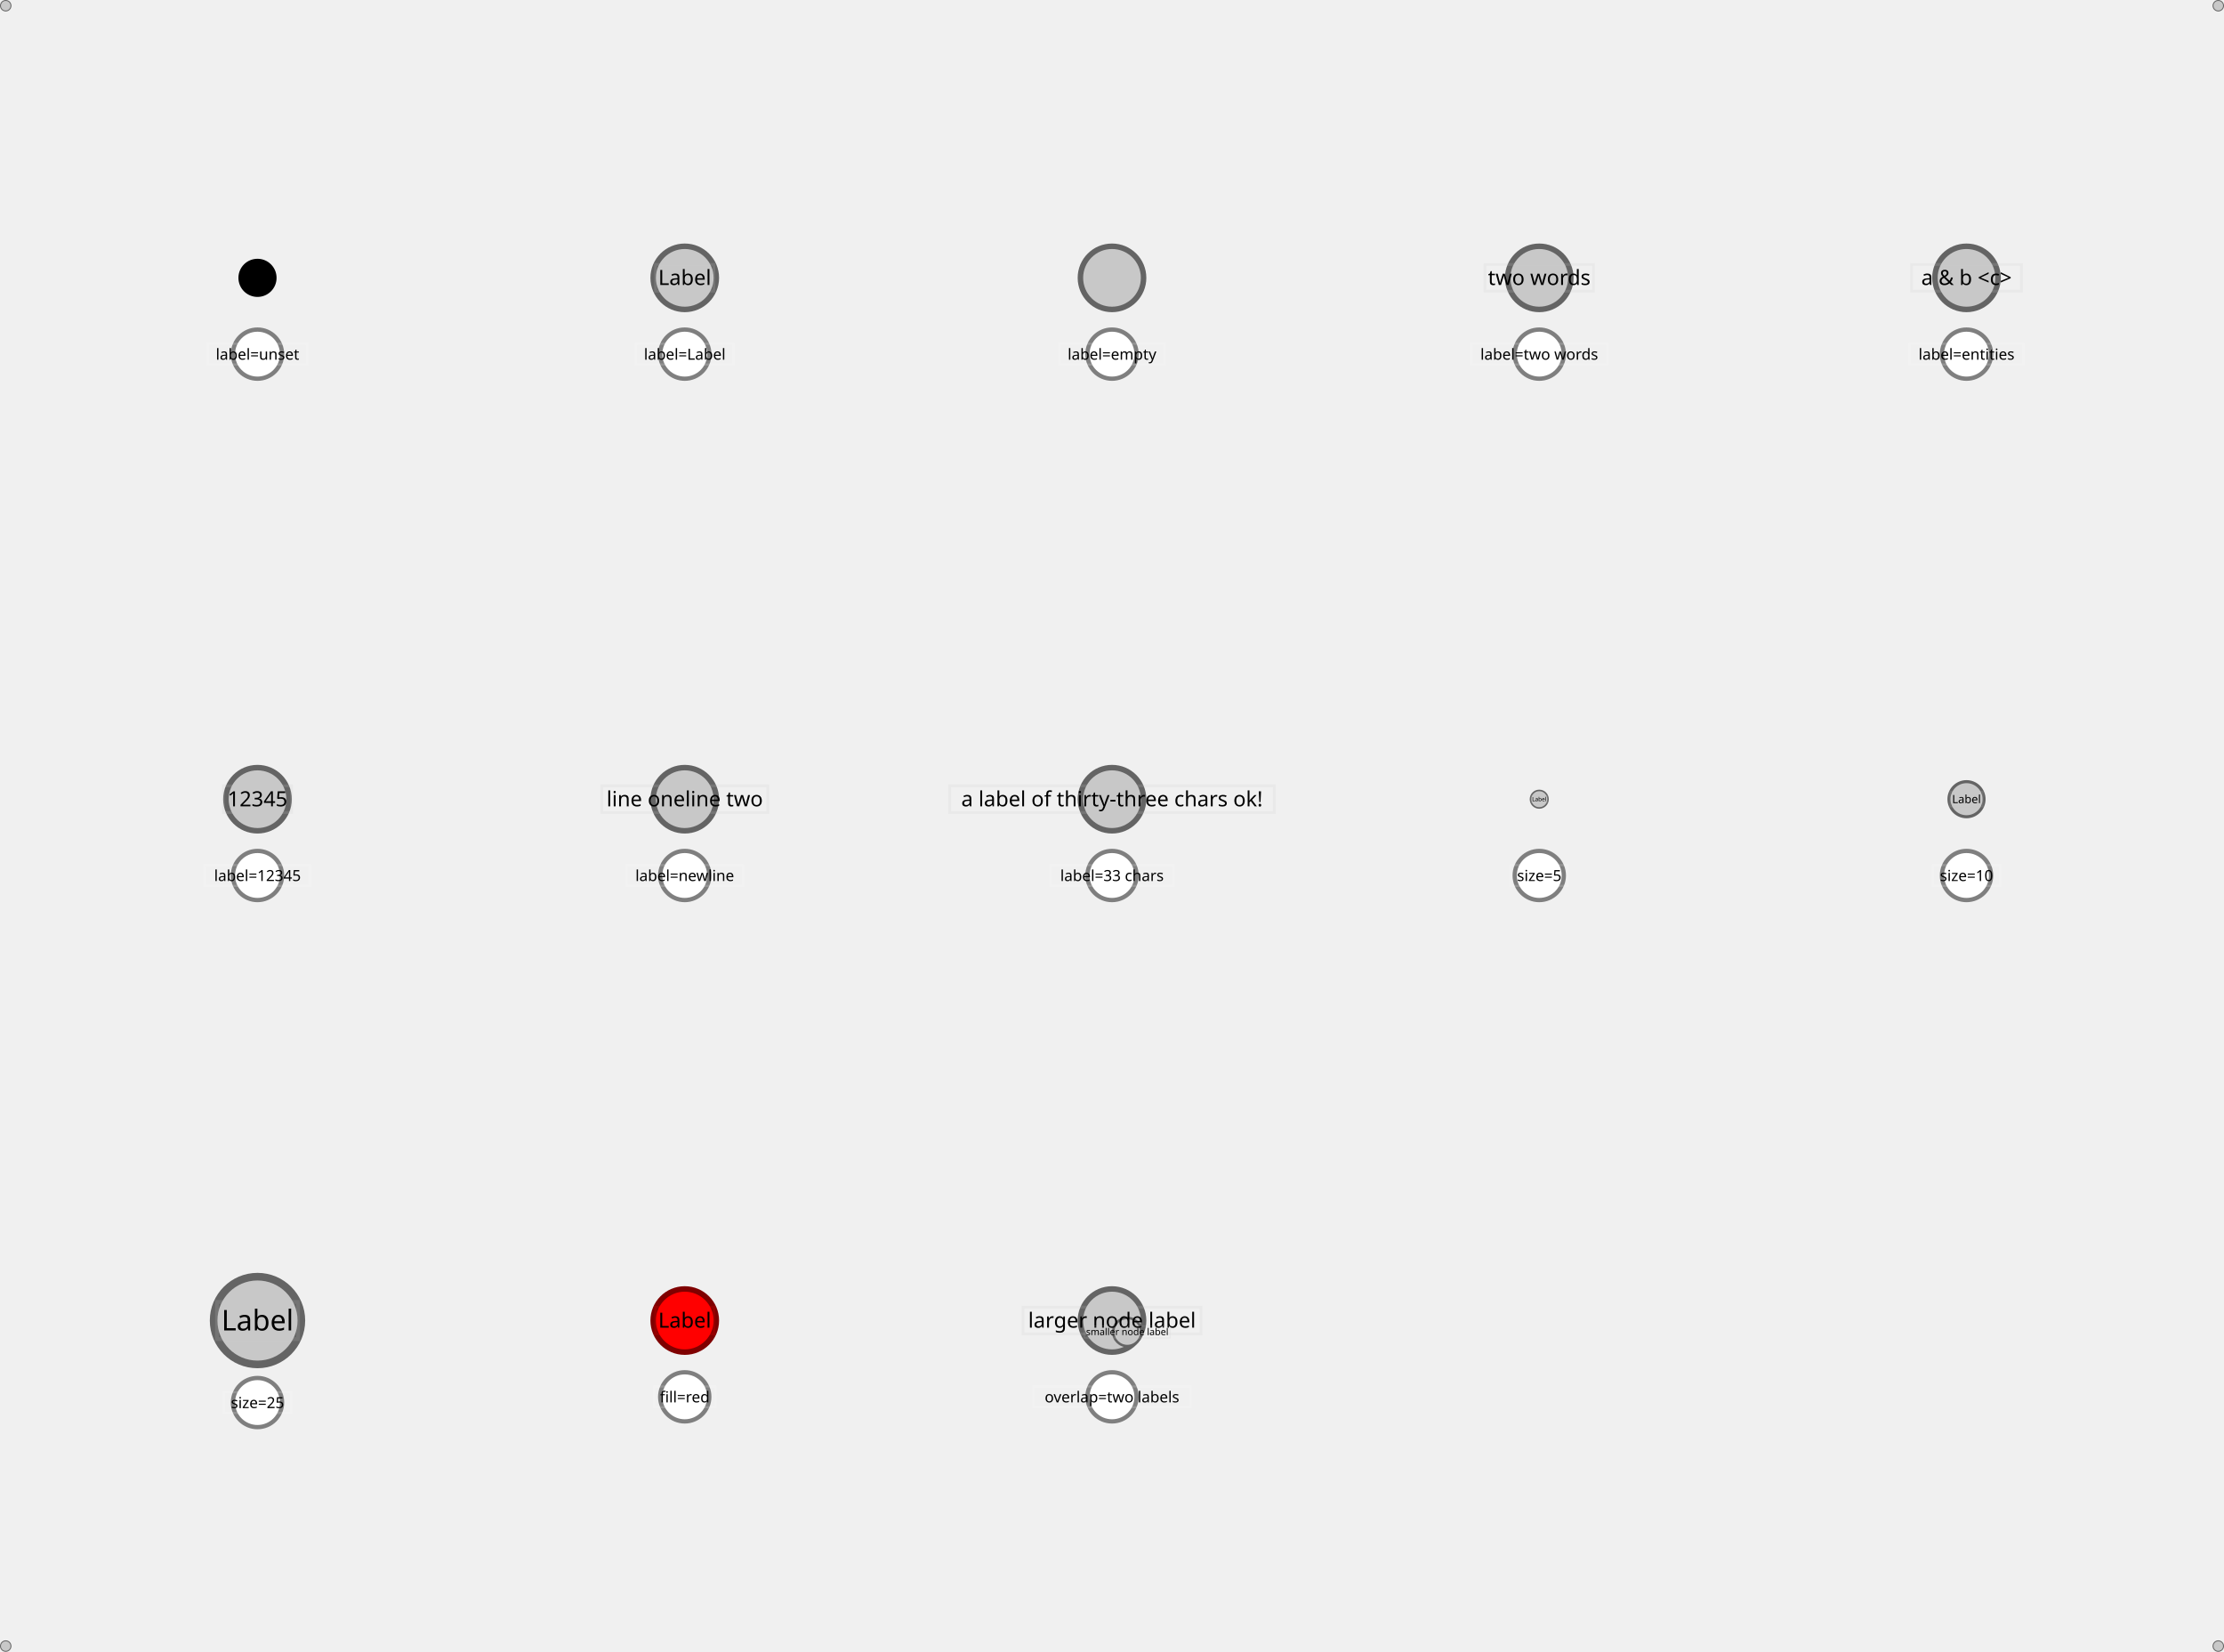
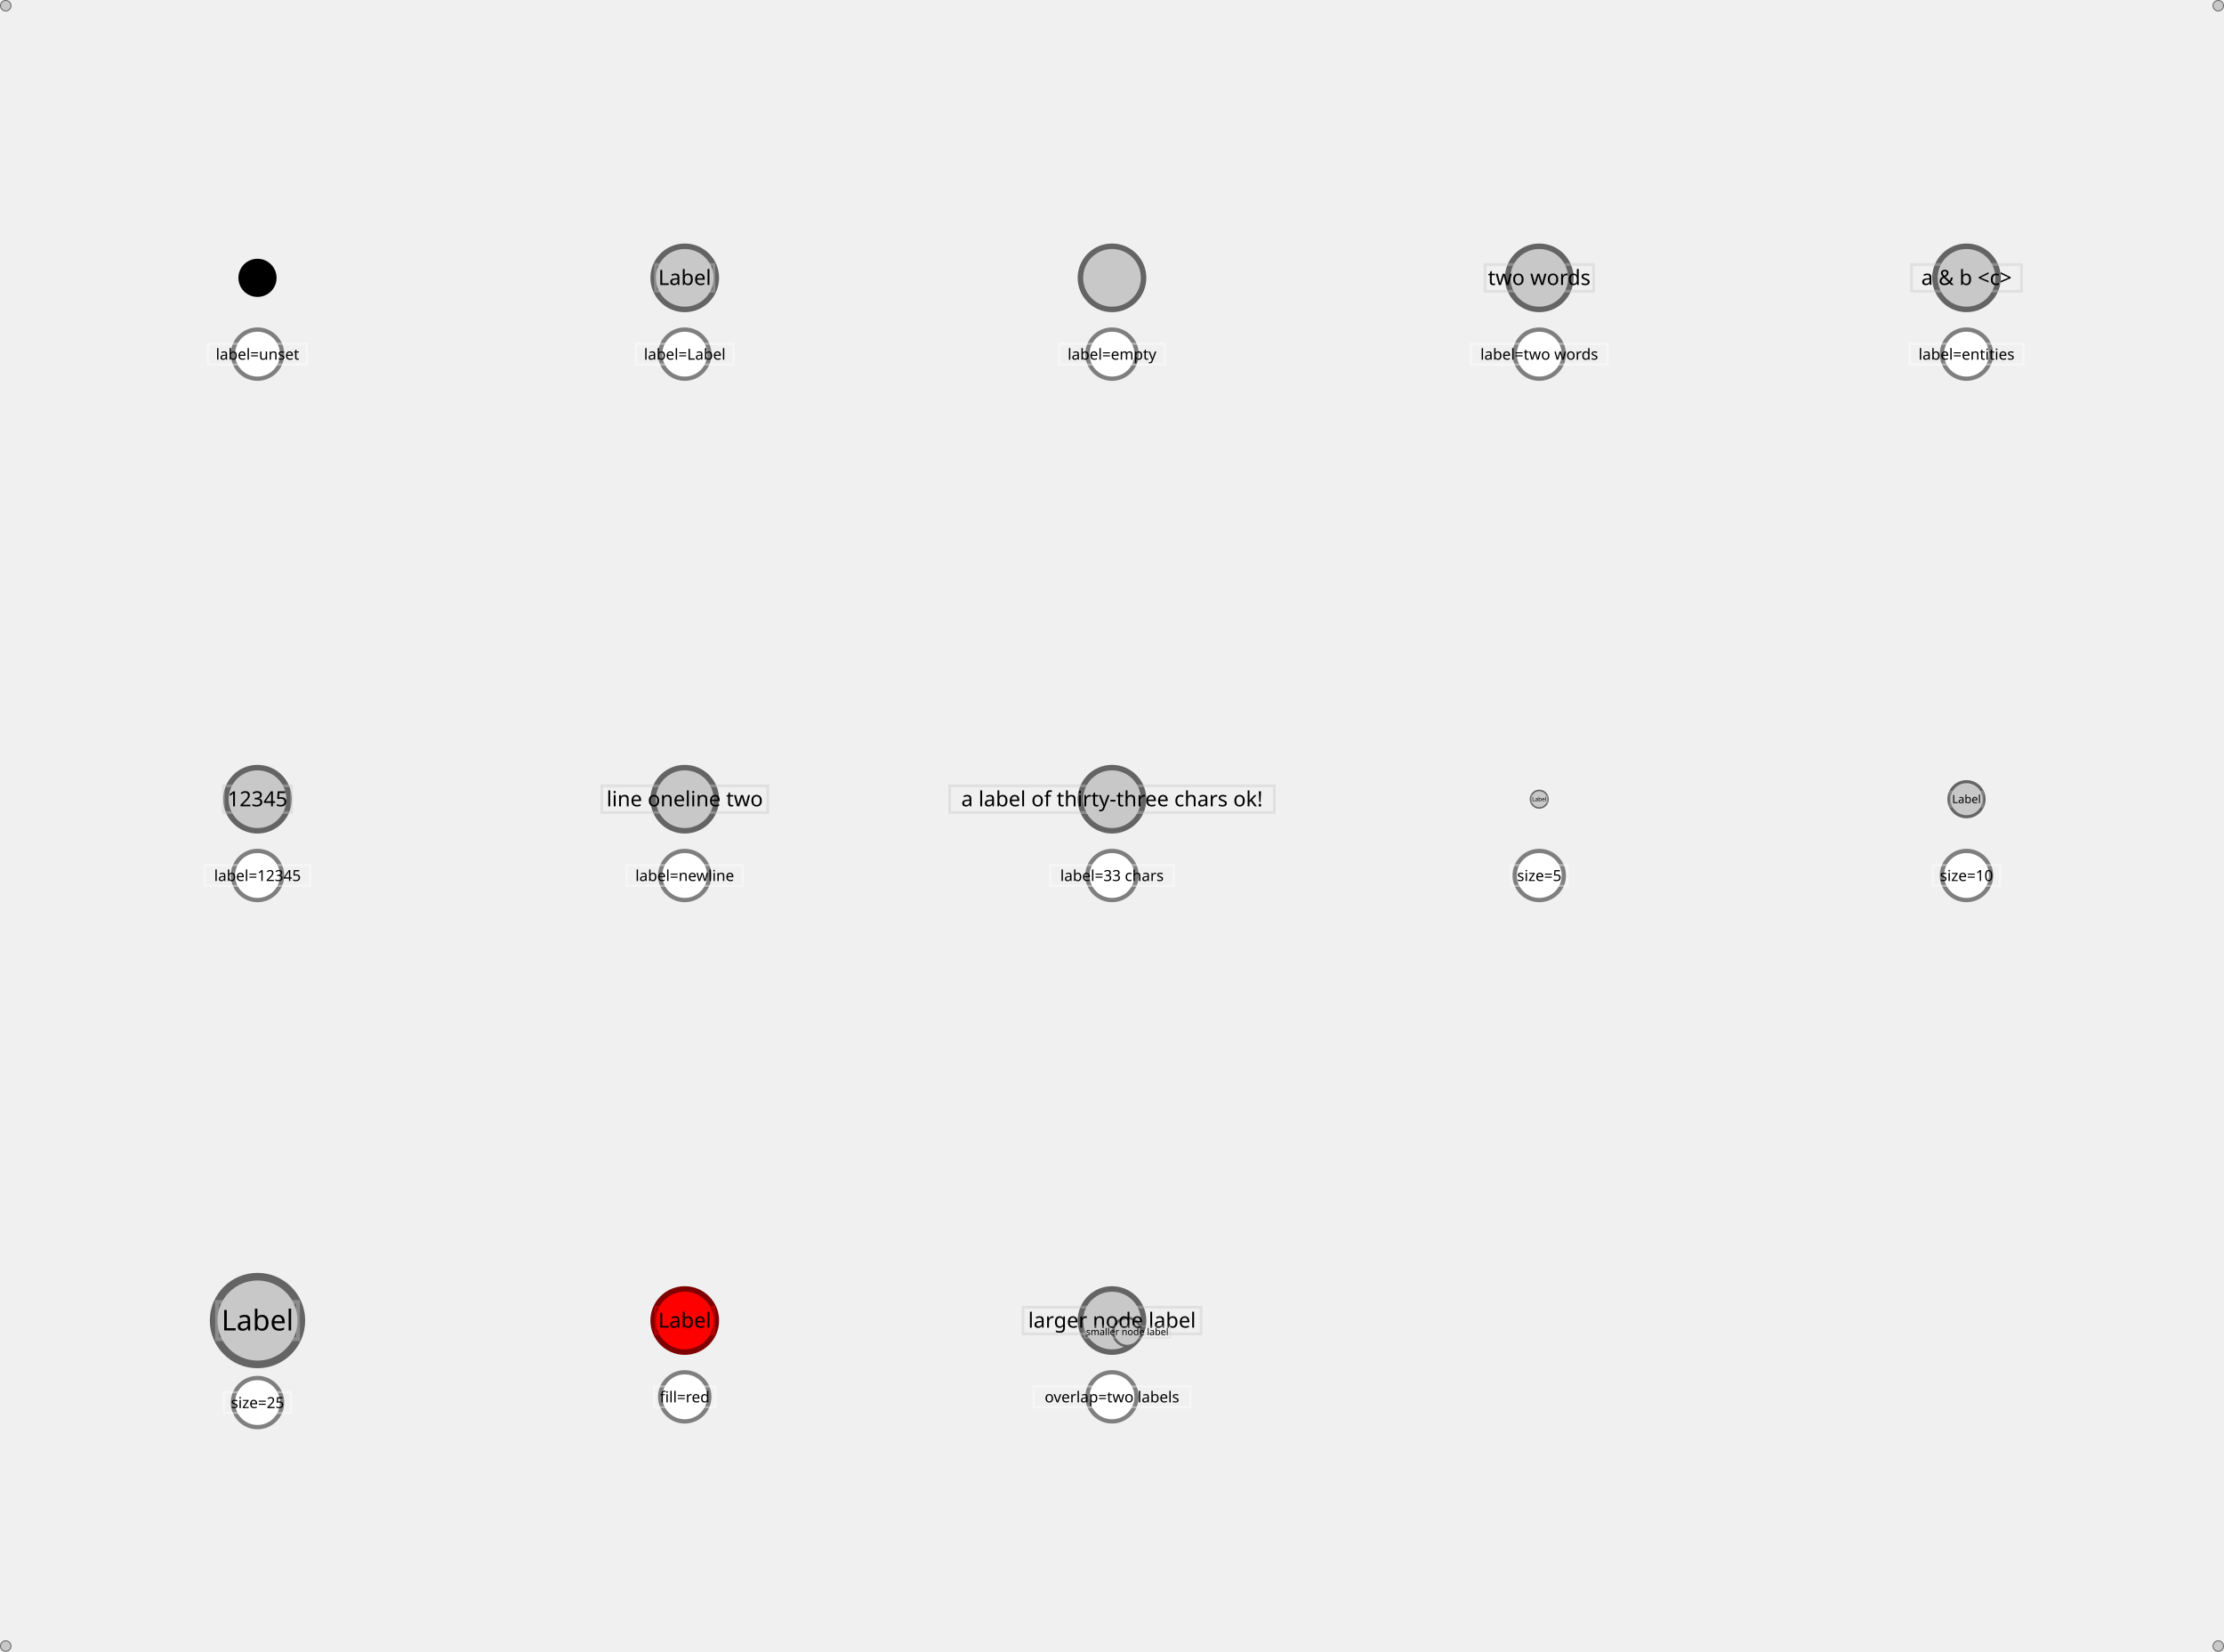
<svg xmlns="http://www.w3.org/2000/svg" contentScriptType="text/ecmascript" width="1166.0" zoomAndPan="magnify" contentStyleType="text/css" viewBox="17 -883 1166 866" height="866.0" preserveAspectRatio="xMidYMid meet" version="1.1">
  <g id="nodes">
    <circle fill-opacity="1.0" fill="#c8c8c8" r="23.0" cx="152.0" class="id_label-node-size-25" cy="-190.67" stroke="#646464" stroke-opacity="1.0" stroke-width="4.0" />
    <circle fill-opacity="1.0" fill="#c8c8c8" r="16.56" cx="376.0" class="id_label-text" cy="-737.33" stroke="#646464" stroke-opacity="1.0" stroke-width="2.88" />
    <circle fill-opacity="1.0" fill="#c8c8c8" r="16.56" cx="600.0" class="id_label-empty" cy="-737.33" stroke="#646464" stroke-opacity="1.0" stroke-width="2.88" />
    <circle fill-opacity="1.0" fill="#c8c8c8" r="16.56" cx="824.0" class="id_label-words" cy="-737.33" stroke="#646464" stroke-opacity="1.0" stroke-width="2.88" />
    <circle fill-opacity="1.0" fill="#c8c8c8" r="16.56" cx="1048.0" class="id_label-entity" cy="-737.33" stroke="#646464" stroke-opacity="1.0" stroke-width="2.88" />
    <circle fill-opacity="1.0" fill="#c8c8c8" r="16.56" cx="152.0" class="id_label-digits" cy="-464.0" stroke="#646464" stroke-opacity="1.0" stroke-width="2.88" />
    <circle fill-opacity="1.0" fill="#c8c8c8" r="16.56" cx="376.0" class="id_label-newline" cy="-464.0" stroke="#646464" stroke-opacity="1.0" stroke-width="2.88" />
    <circle fill-opacity="1.0" fill="#c8c8c8" r="16.56" cx="600.0" class="id_label-long" cy="-464.0" stroke="#646464" stroke-opacity="1.0" stroke-width="2.88" />
    <circle fill-opacity="1.0" fill="#ff0000" r="16.56" cx="376.0" class="id_label-on-red" cy="-190.67" stroke="#7f0000" stroke-opacity="1.0" stroke-width="2.88" />
    <circle fill-opacity="1.0" fill="#c8c8c8" r="16.56" cx="600.0" class="id_label-overlap" cy="-190.67" stroke="#646464" stroke-opacity="1.0" stroke-width="2.88" />
    <circle fill-opacity="1.0" fill="#ffffff" r="12.88" cx="152.0" class="id_cap-default" cy="-697.33" stroke="#7f7f7f" stroke-opacity="1.0" stroke-width="2.24" />
    <circle fill-opacity="1.0" fill="#ffffff" r="12.88" cx="376.0" class="id_cap-label-text" cy="-697.33" stroke="#7f7f7f" stroke-opacity="1.0" stroke-width="2.24" />
    <circle fill-opacity="1.0" fill="#ffffff" r="12.88" cx="600.0" class="id_cap-label-empty" cy="-697.33" stroke="#7f7f7f" stroke-opacity="1.0" stroke-width="2.24" />
    <circle fill-opacity="1.0" fill="#ffffff" r="12.88" cx="824.0" class="id_cap-label-words" cy="-697.33" stroke="#7f7f7f" stroke-opacity="1.0" stroke-width="2.24" />
    <circle fill-opacity="1.0" fill="#ffffff" r="12.88" cx="1048.0" class="id_cap-label-entity" cy="-697.33" stroke="#7f7f7f" stroke-opacity="1.0" stroke-width="2.24" />
    <circle fill-opacity="1.0" fill="#ffffff" r="12.88" cx="152.0" class="id_cap-label-digits" cy="-424.0" stroke="#7f7f7f" stroke-opacity="1.0" stroke-width="2.24" />
    <circle fill-opacity="1.0" fill="#ffffff" r="12.88" cx="376.0" class="id_cap-label-newline" cy="-424.0" stroke="#7f7f7f" stroke-opacity="1.0" stroke-width="2.24" />
    <circle fill-opacity="1.0" fill="#ffffff" r="12.88" cx="600.0" class="id_cap-label-long" cy="-424.0" stroke="#7f7f7f" stroke-opacity="1.0" stroke-width="2.24" />
    <circle fill-opacity="1.0" fill="#ffffff" r="12.88" cx="824.0" class="id_cap-label-node-size-5" cy="-424.0" stroke="#7f7f7f" stroke-opacity="1.0" stroke-width="2.24" />
    <circle fill-opacity="1.0" fill="#ffffff" r="12.88" cx="1048.0" class="id_cap-label-node-size-10" cy="-424.0" stroke="#7f7f7f" stroke-opacity="1.0" stroke-width="2.24" />
    <circle fill-opacity="1.0" fill="#ffffff" r="12.88" cx="152.0" class="id_cap-label-node-size-25" cy="-147.67" stroke="#7f7f7f" stroke-opacity="1.0" stroke-width="2.24" />
    <circle fill-opacity="1.0" fill="#ffffff" r="12.88" cx="376.0" class="id_cap-label-on-red" cy="-150.67" stroke="#7f7f7f" stroke-opacity="1.0" stroke-width="2.24" />
    <circle fill-opacity="1.0" fill="#ffffff" r="12.88" cx="600.0" class="id_cap-label-overlap" cy="-150.67" stroke="#7f7f7f" stroke-opacity="1.0" stroke-width="2.24" />
    <circle fill-opacity="1.0" fill="#c8c8c8" r="9.2" cx="1048.0" class="id_label-node-size-10" cy="-464.0" stroke="#646464" stroke-opacity="1.0" stroke-width="1.6" />
    <circle fill-opacity="1.0" fill="#c8c8c8" r="7.36" cx="608.0" class="id_label-overlap-small" cy="-184.67" stroke="#646464" stroke-opacity="1.0" stroke-width="1.28" />
    <circle fill-opacity="1.0" fill="#c8c8c8" r="4.6" cx="824.0" class="id_label-node-size-5" cy="-464.0" stroke="#646464" stroke-opacity="1.0" stroke-width="0.8" />
    <circle fill-opacity="1.0" fill="#c8c8c8" r="2.76" cx="20.0" class="id_anchor-nw" cy="-880.0" stroke="#646464" stroke-opacity="1.0" stroke-width="0.48" />
    <circle fill-opacity="1.0" fill="#c8c8c8" r="2.76" cx="1180.0" class="id_anchor-ne" cy="-880.0" stroke="#646464" stroke-opacity="1.0" stroke-width="0.48" />
    <circle fill-opacity="1.0" fill="#c8c8c8" r="2.76" cx="20.0" class="id_anchor-sw" cy="-20.0" stroke="#646464" stroke-opacity="1.0" stroke-width="0.48" />
    <circle fill-opacity="1.0" fill="#c8c8c8" r="2.76" cx="1180.0" class="id_anchor-se" cy="-20.0" stroke="#646464" stroke-opacity="1.0" stroke-width="0.48" />
    <circle fill-opacity="1.0" fill="#000000" r="9.2" cx="152.0" class="id_default" cy="-737.33" stroke="#000000" stroke-opacity="1.0" stroke-width="1.6" />
  </g>
  <g id="node-labels">
-     <rect x="130.767" y="-200.4" fill="none" width="42.466" opacity="0.4" height="19.461" stroke="#c8c8c8" stroke-width="2.0" stroke-opacity="0.4" />
+     <rect x="130.767" y="-200.4" fill="none" width="42.466" opacity="1.0" height="19.461" stroke="#c8c8c8" stroke-width="2.0" stroke-opacity="0.4" />
    <text font-size="15" x="152.0" y="-185.477" fill-opacity="1.0" fill="#000000" font-family="Dialog" style="text-anchor: middle;" class="id_label-node-size-25">
            Label
        </text>
-     <rect x="360.716" y="-744.334" fill="none" width="30.567" opacity="0.4" height="14.008" stroke="#c8c8c8" stroke-width="1.44" stroke-opacity="0.4" />
+     <rect x="360.716" y="-744.334" fill="none" width="30.567" opacity="1.0" height="14.008" stroke="#c8c8c8" stroke-width="1.44" stroke-opacity="0.4" />
    <text font-size="11" x="376.0" y="-733.592" fill-opacity="1.0" fill="#000000" font-family="Dialog" style="text-anchor: middle;" class="id_label-text">
            Label
        </text>
-     <rect x="795.552" y="-744.334" fill="none" width="56.895" opacity="0.4" height="14.008" stroke="#c8c8c8" stroke-width="1.44" stroke-opacity="0.4" />
+     <rect x="795.552" y="-744.334" fill="none" width="56.895" opacity="1.0" height="14.008" stroke="#c8c8c8" stroke-width="1.44" stroke-opacity="0.4" />
    <text font-size="11" x="824.0" y="-733.592" fill-opacity="1.0" fill="#000000" font-family="Dialog" style="text-anchor: middle;" class="id_label-words">
            two words
        </text>
-     <rect x="1019.173" y="-744.334" fill="none" width="57.654" opacity="0.4" height="14.008" stroke="#c8c8c8" stroke-width="1.44" stroke-opacity="0.4" />
+     <rect x="1019.173" y="-744.334" fill="none" width="57.654" opacity="1.0" height="14.008" stroke="#c8c8c8" stroke-width="1.44" stroke-opacity="0.4" />
    <text font-size="11" x="1048.0" y="-733.592" fill-opacity="1.0" fill="#000000" font-family="Dialog" style="text-anchor: middle;" class="id_label-entity">
            a &amp; b &lt;c&gt;
        </text>
-     <rect x="134.107" y="-471.004" fill="none" width="35.787" opacity="0.4" height="14.008" stroke="#c8c8c8" stroke-width="1.44" stroke-opacity="0.4" />
+     <rect x="134.107" y="-471.004" fill="none" width="35.787" opacity="1.0" height="14.008" stroke="#c8c8c8" stroke-width="1.44" stroke-opacity="0.4" />
    <text font-size="11" x="152.0" y="-460.262" fill-opacity="1.0" fill="#000000" font-family="Dialog" style="text-anchor: middle;" class="id_label-digits">
            12345
        </text>
-     <rect x="332.483" y="-471.004" fill="none" width="87.035" opacity="0.4" height="14.008" stroke="#c8c8c8" stroke-width="1.44" stroke-opacity="0.4" />
+     <rect x="332.483" y="-471.004" fill="none" width="87.035" opacity="1.0" height="14.008" stroke="#c8c8c8" stroke-width="1.44" stroke-opacity="0.4" />
    <text font-size="11" x="376.0" y="-460.262" fill-opacity="1.0" fill="#000000" font-family="Dialog" style="text-anchor: middle;" class="id_label-newline">
            line oneline two
        </text>
-     <rect x="514.892" y="-471.004" fill="none" width="170.215" opacity="0.4" height="14.008" stroke="#c8c8c8" stroke-width="1.44" stroke-opacity="0.4" />
+     <rect x="514.892" y="-471.004" fill="none" width="170.215" opacity="1.0" height="14.008" stroke="#c8c8c8" stroke-width="1.44" stroke-opacity="0.4" />
    <text font-size="11" x="600.0" y="-460.262" fill-opacity="1.0" fill="#000000" font-family="Dialog" style="text-anchor: middle;" class="id_label-long">
            a label of thirty-three chars ok!
        </text>
-     <rect x="360.716" y="-197.674" fill="none" width="30.567" opacity="0.4" height="14.008" stroke="#ff0000" stroke-width="1.44" stroke-opacity="0.4" />
+     <rect x="360.716" y="-197.674" fill="none" width="30.567" opacity="1.0" height="14.008" stroke="#ff0000" stroke-width="1.44" stroke-opacity="0.4" />
    <text font-size="11" x="376.0" y="-186.932" fill-opacity="1.0" fill="#000000" font-family="Dialog" style="text-anchor: middle;" class="id_label-on-red">
            Label
        </text>
-     <rect x="553.325" y="-197.674" fill="none" width="93.351" opacity="0.4" height="14.008" stroke="#c8c8c8" stroke-width="1.44" stroke-opacity="0.4" />
+     <rect x="553.325" y="-197.674" fill="none" width="93.351" opacity="1.0" height="14.008" stroke="#c8c8c8" stroke-width="1.44" stroke-opacity="0.4" />
    <text font-size="11" x="600.0" y="-186.932" fill-opacity="1.0" fill="#000000" font-family="Dialog" style="text-anchor: middle;" class="id_label-overlap">
            larger node label
        </text>
-     <rect x="126.049" y="-702.774" fill="none" width="51.902" opacity="0.4" height="10.887" stroke="#ffffff" stroke-width="1.12" stroke-opacity="0.4" />
+     <rect x="126.049" y="-702.774" fill="none" width="51.902" opacity="1.0" height="10.887" stroke="#ffffff" stroke-width="1.12" stroke-opacity="0.4" />
    <text font-size="8" x="152.0" y="-694.425" fill-opacity="1.0" fill="#000000" font-family="Dialog" style="text-anchor: middle;" class="id_cap-default">
            label=unset
        </text>
-     <rect x="350.461" y="-702.774" fill="none" width="51.079" opacity="0.4" height="10.887" stroke="#ffffff" stroke-width="1.12" stroke-opacity="0.4" />
+     <rect x="350.461" y="-702.774" fill="none" width="51.079" opacity="1.0" height="10.887" stroke="#ffffff" stroke-width="1.12" stroke-opacity="0.4" />
    <text font-size="8" x="376.0" y="-694.425" fill-opacity="1.0" fill="#000000" font-family="Dialog" style="text-anchor: middle;" class="id_cap-label-text">
            label=Label
        </text>
-     <rect x="572.32" y="-702.774" fill="none" width="55.36" opacity="0.4" height="10.887" stroke="#ffffff" stroke-width="1.12" stroke-opacity="0.4" />
+     <rect x="572.32" y="-702.774" fill="none" width="55.36" opacity="1.0" height="10.887" stroke="#ffffff" stroke-width="1.12" stroke-opacity="0.4" />
    <text font-size="8" x="600.0" y="-694.425" fill-opacity="1.0" fill="#000000" font-family="Dialog" style="text-anchor: middle;" class="id_cap-label-empty">
            label=empty
        </text>
-     <rect x="788.23" y="-702.774" fill="none" width="71.539" opacity="0.4" height="10.887" stroke="#ffffff" stroke-width="1.12" stroke-opacity="0.4" />
+     <rect x="788.23" y="-702.774" fill="none" width="71.539" opacity="1.0" height="10.887" stroke="#ffffff" stroke-width="1.12" stroke-opacity="0.4" />
    <text font-size="8" x="824.0" y="-694.425" fill-opacity="1.0" fill="#000000" font-family="Dialog" style="text-anchor: middle;" class="id_cap-label-words">
            label=two words
        </text>
-     <rect x="1018.151" y="-702.774" fill="none" width="59.699" opacity="0.4" height="10.887" stroke="#ffffff" stroke-width="1.12" stroke-opacity="0.4" />
+     <rect x="1018.151" y="-702.774" fill="none" width="59.699" opacity="1.0" height="10.887" stroke="#ffffff" stroke-width="1.12" stroke-opacity="0.4" />
    <text font-size="8" x="1048.0" y="-694.425" fill-opacity="1.0" fill="#000000" font-family="Dialog" style="text-anchor: middle;" class="id_cap-label-entity">
            label=entities
        </text>
-     <rect x="124.433" y="-429.444" fill="none" width="55.135" opacity="0.4" height="10.887" stroke="#ffffff" stroke-width="1.12" stroke-opacity="0.4" />
+     <rect x="124.433" y="-429.444" fill="none" width="55.135" opacity="1.0" height="10.887" stroke="#ffffff" stroke-width="1.12" stroke-opacity="0.4" />
    <text font-size="8" x="152.0" y="-421.095" fill-opacity="1.0" fill="#000000" font-family="Dialog" style="text-anchor: middle;" class="id_cap-label-digits">
            label=12345
        </text>
-     <rect x="345.536" y="-429.444" fill="none" width="60.928" opacity="0.4" height="10.887" stroke="#ffffff" stroke-width="1.12" stroke-opacity="0.4" />
+     <rect x="345.536" y="-429.444" fill="none" width="60.928" opacity="1.0" height="10.887" stroke="#ffffff" stroke-width="1.12" stroke-opacity="0.4" />
    <text font-size="8" x="376.0" y="-421.095" fill-opacity="1.0" fill="#000000" font-family="Dialog" style="text-anchor: middle;" class="id_cap-label-newline">
            label=newline
        </text>
-     <rect x="567.66" y="-429.444" fill="none" width="64.681" opacity="0.4" height="10.887" stroke="#ffffff" stroke-width="1.12" stroke-opacity="0.4" />
+     <rect x="567.66" y="-429.444" fill="none" width="64.681" opacity="1.0" height="10.887" stroke="#ffffff" stroke-width="1.12" stroke-opacity="0.4" />
    <text font-size="8" x="600.0" y="-421.095" fill-opacity="1.0" fill="#000000" font-family="Dialog" style="text-anchor: middle;" class="id_cap-label-long">
            label=33 chars
        </text>
-     <rect x="809.121" y="-429.444" fill="none" width="29.758" opacity="0.4" height="10.887" stroke="#ffffff" stroke-width="1.12" stroke-opacity="0.4" />
+     <rect x="809.121" y="-429.444" fill="none" width="29.758" opacity="1.0" height="10.887" stroke="#ffffff" stroke-width="1.12" stroke-opacity="0.4" />
    <text font-size="8" x="824.0" y="-421.095" fill-opacity="1.0" fill="#000000" font-family="Dialog" style="text-anchor: middle;" class="id_cap-label-node-size-5">
            size=5
        </text>
-     <rect x="1030.452" y="-429.444" fill="none" width="35.096" opacity="0.4" height="10.887" stroke="#ffffff" stroke-width="1.12" stroke-opacity="0.4" />
+     <rect x="1030.452" y="-429.444" fill="none" width="35.096" opacity="1.0" height="10.887" stroke="#ffffff" stroke-width="1.12" stroke-opacity="0.4" />
    <text font-size="8" x="1048.0" y="-421.095" fill-opacity="1.0" fill="#000000" font-family="Dialog" style="text-anchor: middle;" class="id_cap-label-node-size-10">
            size=10
        </text>
-     <rect x="134.452" y="-153.114" fill="none" width="35.096" opacity="0.4" height="10.887" stroke="#ffffff" stroke-width="1.12" stroke-opacity="0.4" />
+     <rect x="134.452" y="-153.114" fill="none" width="35.096" opacity="1.0" height="10.887" stroke="#ffffff" stroke-width="1.12" stroke-opacity="0.4" />
    <text font-size="8" x="152.0" y="-144.765" fill-opacity="1.0" fill="#000000" font-family="Dialog" style="text-anchor: middle;" class="id_cap-label-node-size-25">
            size=25
        </text>
-     <rect x="359.982" y="-156.114" fill="none" width="32.036" opacity="0.4" height="10.887" stroke="#ffffff" stroke-width="1.12" stroke-opacity="0.4" />
+     <rect x="359.982" y="-156.114" fill="none" width="32.036" opacity="1.0" height="10.887" stroke="#ffffff" stroke-width="1.12" stroke-opacity="0.4" />
    <text font-size="8" x="376.0" y="-147.765" fill-opacity="1.0" fill="#000000" font-family="Dialog" style="text-anchor: middle;" class="id_cap-label-on-red">
            fill=red
        </text>
-     <rect x="558.861" y="-156.114" fill="none" width="82.277" opacity="0.4" height="10.887" stroke="#ffffff" stroke-width="1.12" stroke-opacity="0.4" />
+     <rect x="558.861" y="-156.114" fill="none" width="82.277" opacity="1.0" height="10.887" stroke="#ffffff" stroke-width="1.12" stroke-opacity="0.4" />
    <text font-size="8" x="600.0" y="-147.765" fill-opacity="1.0" fill="#000000" font-family="Dialog" style="text-anchor: middle;" class="id_cap-label-overlap">
            overlap=two labels
        </text>
-     <rect x="1039.507" y="-467.892" fill="none" width="16.987" opacity="0.4" height="7.784" stroke="#c8c8c8" stroke-width="0.8" stroke-opacity="0.4" />
+     <rect x="1039.507" y="-467.892" fill="none" width="16.987" opacity="1.0" height="7.784" stroke="#c8c8c8" stroke-width="0.8" stroke-opacity="0.4" />
    <text font-size="6" x="1048.0" y="-461.923" fill-opacity="1.0" fill="#000000" font-family="Dialog" style="text-anchor: middle;" class="id_label-node-size-10">
            Label
        </text>
-     <rect x="585.519" y="-187.782" fill="none" width="44.962" opacity="0.4" height="6.224" stroke="#c8c8c8" stroke-width="0.64" stroke-opacity="0.4" />
+     <rect x="585.519" y="-187.782" fill="none" width="44.962" opacity="1.0" height="6.224" stroke="#c8c8c8" stroke-width="0.64" stroke-opacity="0.4" />
    <text font-size="5" x="608.0" y="-183.009" fill-opacity="1.0" fill="#000000" font-family="Dialog" style="text-anchor: middle;" class="id_label-overlap-small">
            smaller node label
        </text>
-     <rect x="819.753" y="-465.946" fill="none" width="8.493" opacity="0.4" height="3.892" stroke="#c8c8c8" stroke-width="0.4" stroke-opacity="0.4" />
+     <rect x="819.753" y="-465.946" fill="none" width="8.493" opacity="1.0" height="3.892" stroke="#c8c8c8" stroke-width="0.4" stroke-opacity="0.4" />
    <text font-size="3" x="824.0" y="-462.961" fill-opacity="1.0" fill="#000000" font-family="Dialog" style="text-anchor: middle;" class="id_label-node-size-5">
            Label
        </text>
  </g>
</svg>
